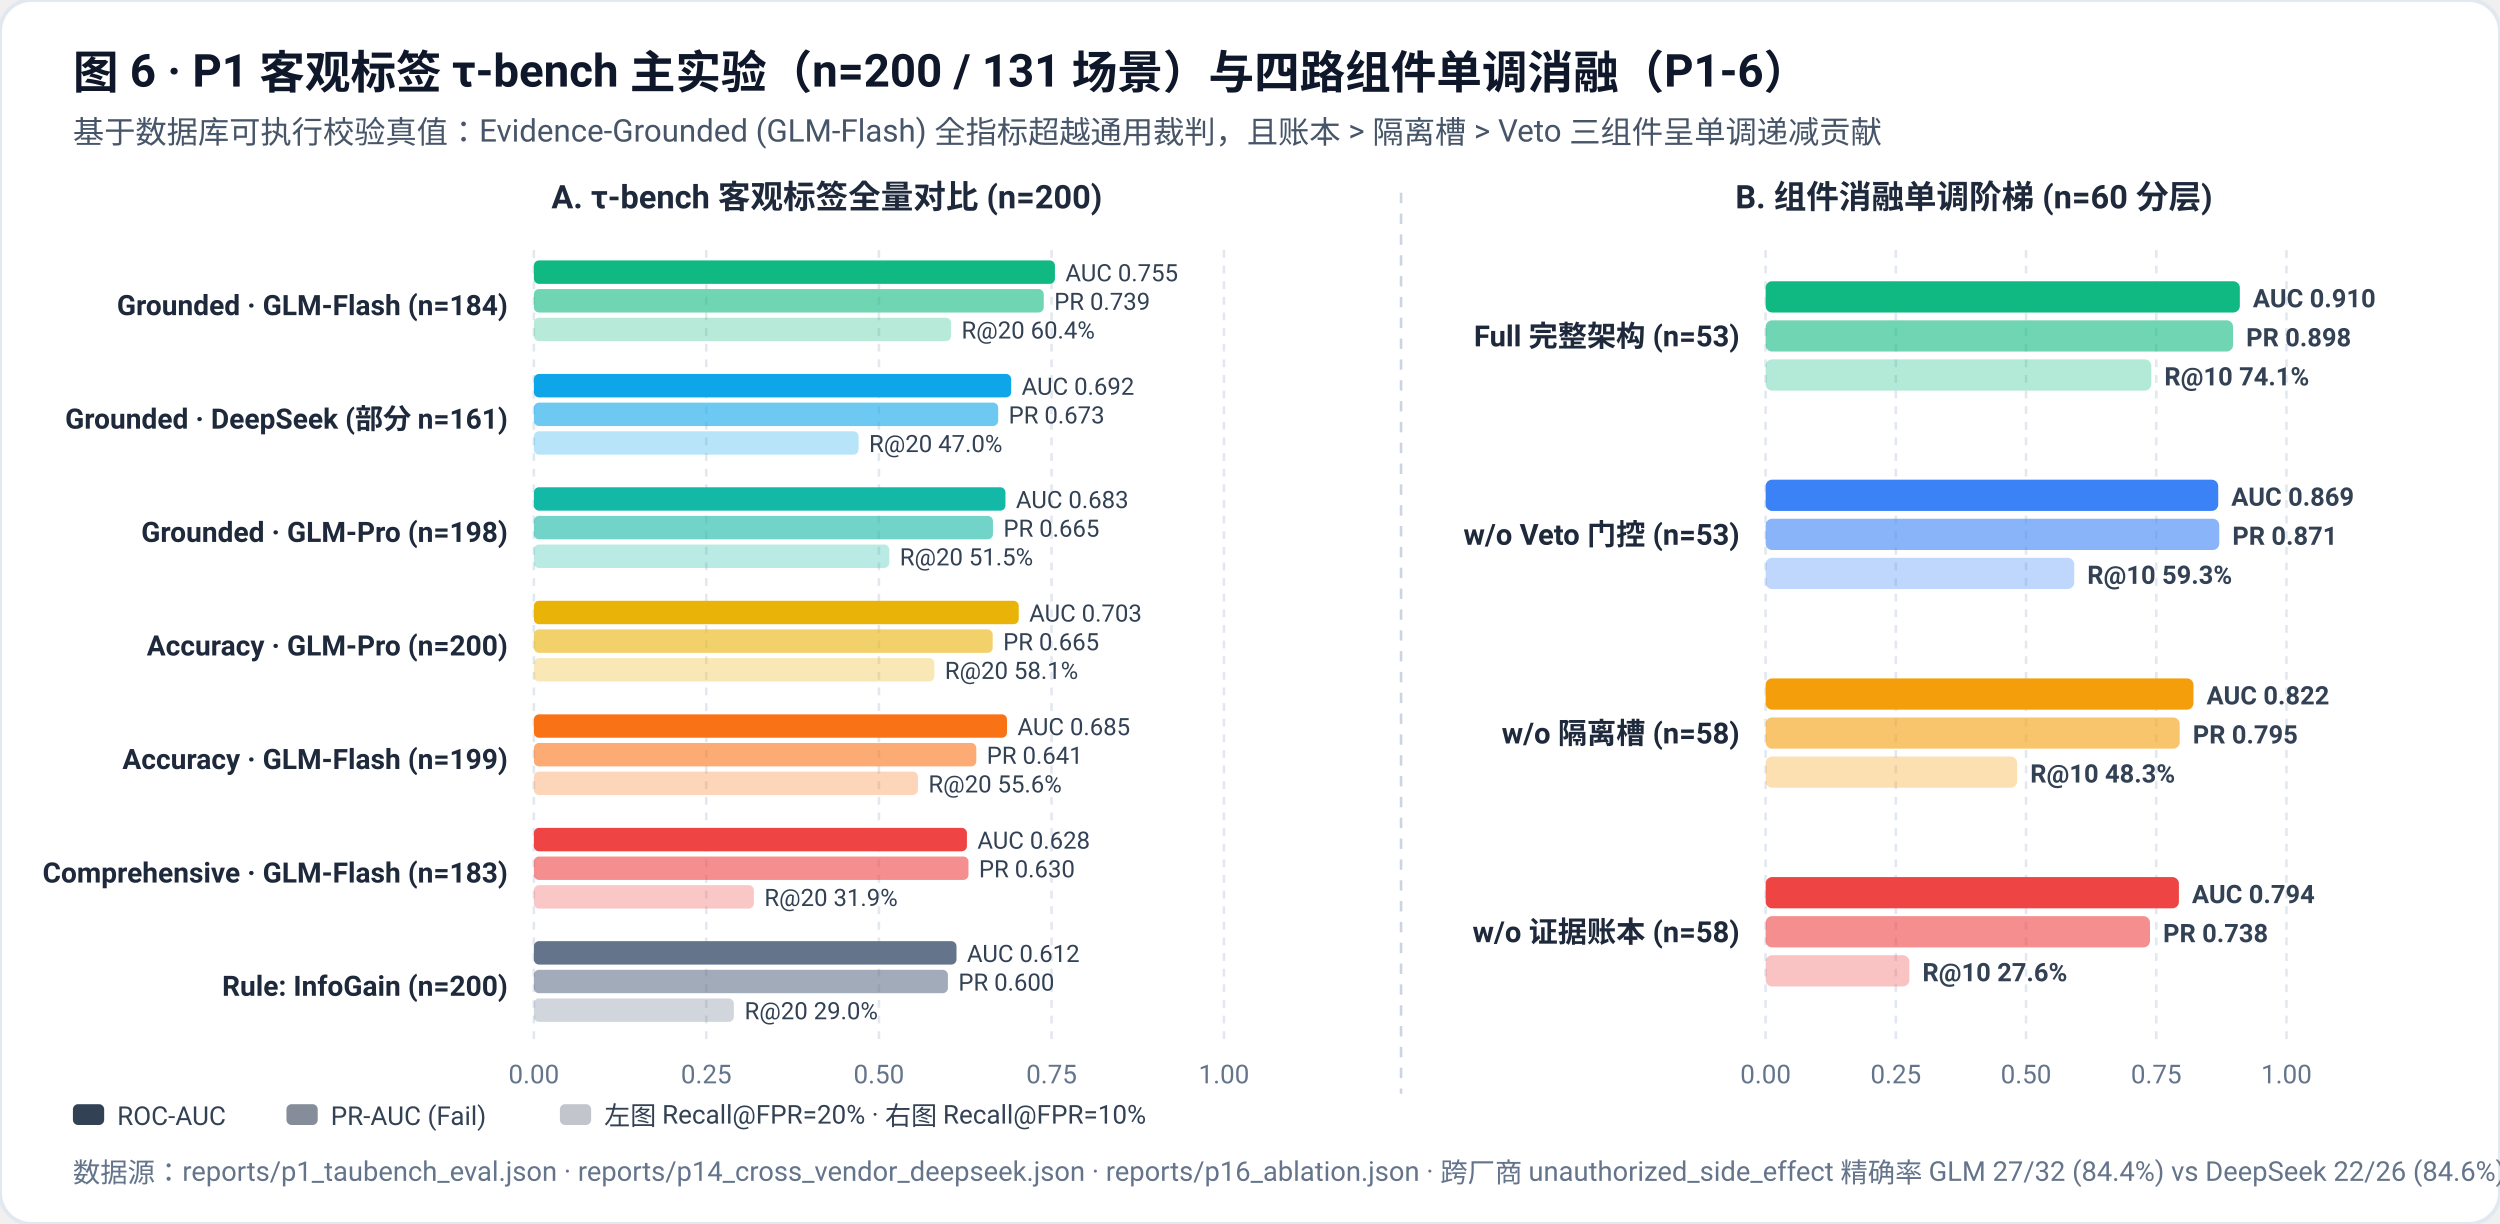
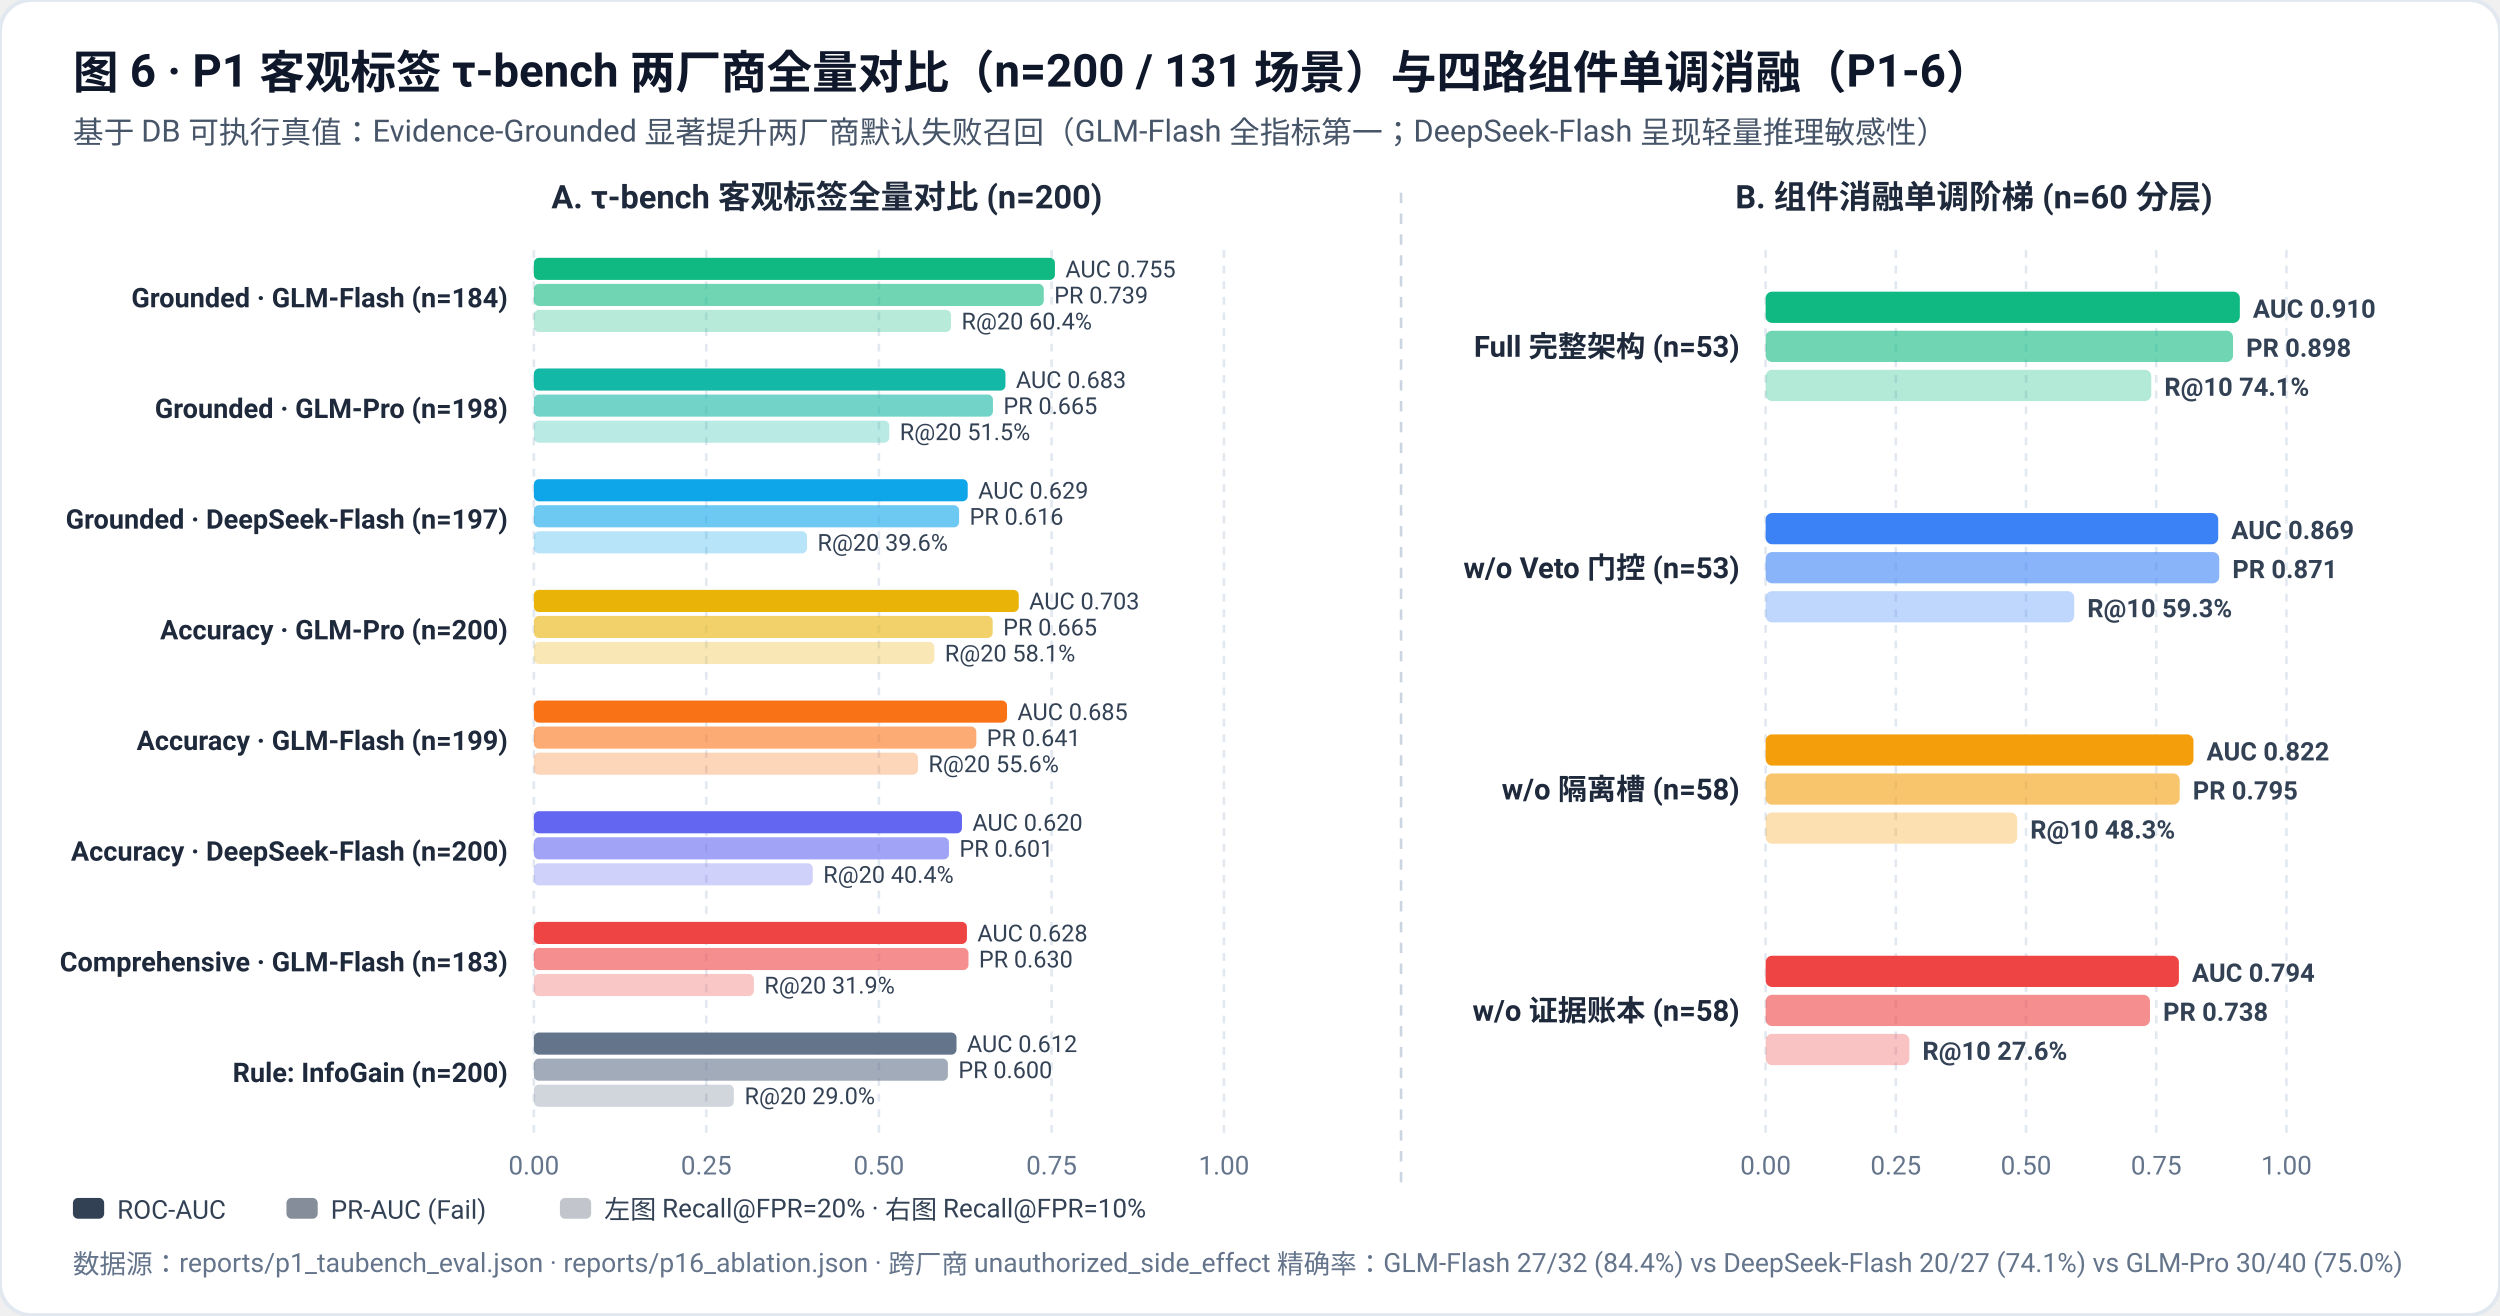
- <svg xmlns="http://www.w3.org/2000/svg" viewBox="0 0 960 470" width="960" height="470" font-family="-apple-system,BlinkMacSystemFont,Segoe UI,Roboto,Helvetica,Arial,sans-serif">
-   <rect width="960" height="470" rx="12" fill="#ffffff" stroke="#e2e8f0" stroke-width="1.5" />
-   <text x="28" y="34" font-size="17.5" font-weight="700" fill="#0f172a">图 6 · P1 客观标签 τ-bench 主实验（n=200 / 131 场景）与四路组件单调消融（P1-6）</text>
-   <text x="28" y="55" font-size="12" fill="#475569">基于数据库可执行校验真值：Evidence-Grounded (GLM-Flash) 全指标超越通用裁判，且账本 &gt; 隔离槽 &gt; Veto 三组件呈单调递减贡献</text>
+ <svg xmlns="http://www.w3.org/2000/svg" viewBox="0 0 960 505" width="960" height="505" font-family="-apple-system,BlinkMacSystemFont,Segoe UI,Roboto,Helvetica,Arial,sans-serif">
+   <rect width="960" height="505" rx="12" fill="#ffffff" stroke="#e2e8f0" stroke-width="1.5" />
+   <text x="28" y="34" font-size="17.5" font-weight="700" fill="#0f172a">图 6 · P1 客观标签 τ-bench 两厂商全量对比（n=200 / 131 场景）与四路组件单调消融（P1-6）</text>
+   <text x="28" y="55" font-size="11.8" fill="#475569">基于 DB 可执行真值：Evidence-Grounded 显著提升两厂商默认失败召回（GLM-Flash 全指标第一；DeepSeek-Flash 呈现轻量推理敏感性）</text>
  <text x="317.5" y="80" text-anchor="middle" font-size="12.5" font-weight="700" fill="#1e293b">A. τ-bench 客观标签全量对比 (n=200)</text>
-   <line x1="205.0" y1="96" x2="205.0" y2="401" stroke="#e2e8f0" stroke-dasharray="3,3" />
-   <text x="205.0" y="416" text-anchor="middle" font-size="10" fill="#64748b">0.00</text>
-   <line x1="271.2" y1="96" x2="271.2" y2="401" stroke="#e2e8f0" stroke-dasharray="3,3" />
-   <text x="271.2" y="416" text-anchor="middle" font-size="10" fill="#64748b">0.25</text>
-   <line x1="337.5" y1="96" x2="337.5" y2="401" stroke="#e2e8f0" stroke-dasharray="3,3" />
-   <text x="337.5" y="416" text-anchor="middle" font-size="10" fill="#64748b">0.50</text>
-   <line x1="403.8" y1="96" x2="403.8" y2="401" stroke="#e2e8f0" stroke-dasharray="3,3" />
-   <text x="403.8" y="416" text-anchor="middle" font-size="10" fill="#64748b">0.75</text>
-   <line x1="470.0" y1="96" x2="470.0" y2="401" stroke="#e2e8f0" stroke-dasharray="3,3" />
-   <text x="470.0" y="416" text-anchor="middle" font-size="10" fill="#64748b">1.00</text>
-   <text x="195" y="121.0" text-anchor="end" font-size="10.8" font-weight="600" fill="#1e293b">Grounded · GLM-Flash (n=184)</text>
-   <rect x="205" y="100.0" width="200.1" height="9" rx="2" fill="#10b981" fill-opacity="1.0" />
-   <text x="409.1" y="108.0" font-size="9.2" fill="#334155">AUC 0.755</text>
-   <rect x="205" y="111.0" width="195.8" height="9" rx="2" fill="#10b981" fill-opacity="0.60" />
-   <text x="404.8" y="119.0" font-size="9.2" fill="#334155">PR 0.739</text>
-   <rect x="205" y="122.0" width="160.2" height="9" rx="2" fill="#10b981" fill-opacity="0.30" />
-   <text x="369.2" y="130.0" font-size="9.2" fill="#334155">R@20 60.4%</text>
-   <text x="195" y="164.6" text-anchor="end" font-size="10.8" font-weight="600" fill="#1e293b">Grounded · DeepSeek (部分 n=161)</text>
-   <rect x="205" y="143.6" width="183.3" height="9" rx="2" fill="#0ea5e9" fill-opacity="1.0" />
-   <text x="392.3" y="151.6" font-size="9.2" fill="#334155">AUC 0.692</text>
-   <rect x="205" y="154.6" width="178.3" height="9" rx="2" fill="#0ea5e9" fill-opacity="0.60" />
-   <text x="387.3" y="162.6" font-size="9.2" fill="#334155">PR 0.673</text>
-   <rect x="205" y="165.6" width="124.7" height="9" rx="2" fill="#0ea5e9" fill-opacity="0.30" />
-   <text x="333.7" y="173.6" font-size="9.2" fill="#334155">R@20 47.0%</text>
-   <text x="195" y="208.1" text-anchor="end" font-size="10.8" font-weight="600" fill="#1e293b">Grounded · GLM-Pro (n=198)</text>
-   <rect x="205" y="187.1" width="181.1" height="9" rx="2" fill="#14b8a6" fill-opacity="1.0" />
-   <text x="390.1" y="195.1" font-size="9.2" fill="#334155">AUC 0.683</text>
-   <rect x="205" y="198.1" width="176.3" height="9" rx="2" fill="#14b8a6" fill-opacity="0.60" />
-   <text x="385.3" y="206.1" font-size="9.2" fill="#334155">PR 0.665</text>
-   <rect x="205" y="209.1" width="136.5" height="9" rx="2" fill="#14b8a6" fill-opacity="0.30" />
-   <text x="345.5" y="217.1" font-size="9.2" fill="#334155">R@20 51.5%</text>
-   <text x="195" y="251.7" text-anchor="end" font-size="10.8" font-weight="600" fill="#1e293b">Accuracy · GLM-Pro (n=200)</text>
-   <rect x="205" y="230.7" width="186.2" height="9" rx="2" fill="#eab308" fill-opacity="1.0" />
-   <text x="395.2" y="238.7" font-size="9.2" fill="#334155">AUC 0.703</text>
-   <rect x="205" y="241.7" width="176.2" height="9" rx="2" fill="#eab308" fill-opacity="0.60" />
-   <text x="385.2" y="249.7" font-size="9.2" fill="#334155">PR 0.665</text>
-   <rect x="205" y="252.7" width="153.8" height="9" rx="2" fill="#eab308" fill-opacity="0.30" />
-   <text x="362.8" y="260.7" font-size="9.2" fill="#334155">R@20 58.1%</text>
-   <text x="195" y="295.3" text-anchor="end" font-size="10.8" font-weight="600" fill="#1e293b">Accuracy · GLM-Flash (n=199)</text>
-   <rect x="205" y="274.3" width="181.7" height="9" rx="2" fill="#f97316" fill-opacity="1.0" />
-   <text x="390.7" y="282.3" font-size="9.2" fill="#334155">AUC 0.685</text>
-   <rect x="205" y="285.3" width="169.9" height="9" rx="2" fill="#f97316" fill-opacity="0.60" />
-   <text x="378.9" y="293.3" font-size="9.2" fill="#334155">PR 0.641</text>
-   <rect x="205" y="296.3" width="147.5" height="9" rx="2" fill="#f97316" fill-opacity="0.30" />
-   <text x="356.5" y="304.3" font-size="9.2" fill="#334155">R@20 55.6%</text>
-   <text x="195" y="338.9" text-anchor="end" font-size="10.8" font-weight="600" fill="#1e293b">Comprehensive · GLM-Flash (n=183)</text>
-   <rect x="205" y="317.9" width="166.3" height="9" rx="2" fill="#ef4444" fill-opacity="1.0" />
-   <text x="375.3" y="325.9" font-size="9.2" fill="#334155">AUC 0.628</text>
-   <rect x="205" y="328.9" width="166.9" height="9" rx="2" fill="#ef4444" fill-opacity="0.60" />
-   <text x="375.9" y="336.9" font-size="9.2" fill="#334155">PR 0.630</text>
-   <rect x="205" y="339.9" width="84.5" height="9" rx="2" fill="#ef4444" fill-opacity="0.30" />
-   <text x="293.5" y="347.9" font-size="9.2" fill="#334155">R@20 31.9%</text>
-   <text x="195" y="382.4" text-anchor="end" font-size="10.8" font-weight="600" fill="#1e293b">Rule: InfoGain (n=200)</text>
-   <rect x="205" y="361.4" width="162.3" height="9" rx="2" fill="#64748b" fill-opacity="1.0" />
-   <text x="371.3" y="369.4" font-size="9.2" fill="#334155">AUC 0.612</text>
-   <rect x="205" y="372.4" width="159.0" height="9" rx="2" fill="#64748b" fill-opacity="0.60" />
-   <text x="368.0" y="380.4" font-size="9.2" fill="#334155">PR 0.600</text>
-   <rect x="205" y="383.4" width="76.8" height="9" rx="2" fill="#64748b" fill-opacity="0.30" />
-   <text x="285.9" y="391.4" font-size="9.2" fill="#334155">R@20 29.0%</text>
-   <line x1="538" y1="74" x2="538" y2="420" stroke="#cbd5e1" stroke-dasharray="4,4" />
+   <line x1="205.0" y1="96" x2="205.0" y2="436" stroke="#e2e8f0" stroke-dasharray="3,3" />
+   <text x="205.0" y="451" text-anchor="middle" font-size="10" fill="#64748b">0.00</text>
+   <line x1="271.2" y1="96" x2="271.2" y2="436" stroke="#e2e8f0" stroke-dasharray="3,3" />
+   <text x="271.2" y="451" text-anchor="middle" font-size="10" fill="#64748b">0.25</text>
+   <line x1="337.5" y1="96" x2="337.5" y2="436" stroke="#e2e8f0" stroke-dasharray="3,3" />
+   <text x="337.5" y="451" text-anchor="middle" font-size="10" fill="#64748b">0.50</text>
+   <line x1="403.8" y1="96" x2="403.8" y2="436" stroke="#e2e8f0" stroke-dasharray="3,3" />
+   <text x="403.8" y="451" text-anchor="middle" font-size="10" fill="#64748b">0.75</text>
+   <line x1="470.0" y1="96" x2="470.0" y2="436" stroke="#e2e8f0" stroke-dasharray="3,3" />
+   <text x="470.0" y="451" text-anchor="middle" font-size="10" fill="#64748b">1.00</text>
+   <text x="195" y="118.0" text-anchor="end" font-size="10.4" font-weight="600" fill="#1e293b">Grounded · GLM-Flash (n=184)</text>
+   <rect x="205" y="99.0" width="200.1" height="8.5" rx="2" fill="#10b981" fill-opacity="1.0" />
+   <text x="409.1" y="106.5" font-size="9" fill="#334155">AUC 0.755</text>
+   <rect x="205" y="109.0" width="195.8" height="8.5" rx="2" fill="#10b981" fill-opacity="0.60" />
+   <text x="404.8" y="116.5" font-size="9" fill="#334155">PR 0.739</text>
+   <rect x="205" y="119.0" width="160.2" height="8.5" rx="2" fill="#10b981" fill-opacity="0.30" />
+   <text x="369.2" y="126.5" font-size="9" fill="#334155">R@20 60.4%</text>
+   <text x="195" y="160.5" text-anchor="end" font-size="10.4" font-weight="600" fill="#1e293b">Grounded · GLM-Pro (n=198)</text>
+   <rect x="205" y="141.5" width="181.1" height="8.5" rx="2" fill="#14b8a6" fill-opacity="1.0" />
+   <text x="390.1" y="149.0" font-size="9" fill="#334155">AUC 0.683</text>
+   <rect x="205" y="151.5" width="176.3" height="8.5" rx="2" fill="#14b8a6" fill-opacity="0.60" />
+   <text x="385.3" y="159.0" font-size="9" fill="#334155">PR 0.665</text>
+   <rect x="205" y="161.5" width="136.5" height="8.5" rx="2" fill="#14b8a6" fill-opacity="0.30" />
+   <text x="345.5" y="169.0" font-size="9" fill="#334155">R@20 51.5%</text>
+   <text x="195" y="203.0" text-anchor="end" font-size="10.4" font-weight="600" fill="#1e293b">Grounded · DeepSeek-Flash (n=197)</text>
+   <rect x="205" y="184.0" width="166.6" height="8.5" rx="2" fill="#0ea5e9" fill-opacity="1.0" />
+   <text x="375.6" y="191.5" font-size="9" fill="#334155">AUC 0.629</text>
+   <rect x="205" y="194.0" width="163.3" height="8.5" rx="2" fill="#0ea5e9" fill-opacity="0.60" />
+   <text x="372.3" y="201.5" font-size="9" fill="#334155">PR 0.616</text>
+   <rect x="205" y="204.0" width="104.9" height="8.5" rx="2" fill="#0ea5e9" fill-opacity="0.30" />
+   <text x="313.9" y="211.5" font-size="9" fill="#334155">R@20 39.6%</text>
+   <text x="195" y="245.5" text-anchor="end" font-size="10.4" font-weight="600" fill="#1e293b">Accuracy · GLM-Pro (n=200)</text>
+   <rect x="205" y="226.5" width="186.2" height="8.5" rx="2" fill="#eab308" fill-opacity="1.0" />
+   <text x="395.2" y="234.0" font-size="9" fill="#334155">AUC 0.703</text>
+   <rect x="205" y="236.5" width="176.2" height="8.5" rx="2" fill="#eab308" fill-opacity="0.60" />
+   <text x="385.2" y="244.0" font-size="9" fill="#334155">PR 0.665</text>
+   <rect x="205" y="246.5" width="153.8" height="8.5" rx="2" fill="#eab308" fill-opacity="0.30" />
+   <text x="362.8" y="254.0" font-size="9" fill="#334155">R@20 58.1%</text>
+   <text x="195" y="288.0" text-anchor="end" font-size="10.4" font-weight="600" fill="#1e293b">Accuracy · GLM-Flash (n=199)</text>
+   <rect x="205" y="269.0" width="181.7" height="8.5" rx="2" fill="#f97316" fill-opacity="1.0" />
+   <text x="390.7" y="276.5" font-size="9" fill="#334155">AUC 0.685</text>
+   <rect x="205" y="279.0" width="169.9" height="8.5" rx="2" fill="#f97316" fill-opacity="0.60" />
+   <text x="378.9" y="286.5" font-size="9" fill="#334155">PR 0.641</text>
+   <rect x="205" y="289.0" width="147.5" height="8.5" rx="2" fill="#f97316" fill-opacity="0.30" />
+   <text x="356.5" y="296.5" font-size="9" fill="#334155">R@20 55.6%</text>
+   <text x="195" y="330.5" text-anchor="end" font-size="10.4" font-weight="600" fill="#1e293b">Accuracy · DeepSeek-Flash (n=200)</text>
+   <rect x="205" y="311.5" width="164.4" height="8.5" rx="2" fill="#6366f1" fill-opacity="1.0" />
+   <text x="373.4" y="319.0" font-size="9" fill="#334155">AUC 0.620</text>
+   <rect x="205" y="321.5" width="159.4" height="8.5" rx="2" fill="#6366f1" fill-opacity="0.60" />
+   <text x="368.4" y="329.0" font-size="9" fill="#334155">PR 0.601</text>
+   <rect x="205" y="331.5" width="107.1" height="8.5" rx="2" fill="#6366f1" fill-opacity="0.30" />
+   <text x="316.1" y="339.0" font-size="9" fill="#334155">R@20 40.4%</text>
+   <text x="195" y="373.0" text-anchor="end" font-size="10.4" font-weight="600" fill="#1e293b">Comprehensive · GLM-Flash (n=183)</text>
+   <rect x="205" y="354.0" width="166.3" height="8.5" rx="2" fill="#ef4444" fill-opacity="1.0" />
+   <text x="375.3" y="361.5" font-size="9" fill="#334155">AUC 0.628</text>
+   <rect x="205" y="364.0" width="166.9" height="8.5" rx="2" fill="#ef4444" fill-opacity="0.60" />
+   <text x="375.9" y="371.5" font-size="9" fill="#334155">PR 0.630</text>
+   <rect x="205" y="374.0" width="84.5" height="8.5" rx="2" fill="#ef4444" fill-opacity="0.30" />
+   <text x="293.5" y="381.5" font-size="9" fill="#334155">R@20 31.9%</text>
+   <text x="195" y="415.5" text-anchor="end" font-size="10.4" font-weight="600" fill="#1e293b">Rule: InfoGain (n=200)</text>
+   <rect x="205" y="396.5" width="162.3" height="8.5" rx="2" fill="#64748b" fill-opacity="1.0" />
+   <text x="371.3" y="404.0" font-size="9" fill="#334155">AUC 0.612</text>
+   <rect x="205" y="406.5" width="159.0" height="8.5" rx="2" fill="#64748b" fill-opacity="0.60" />
+   <text x="368.0" y="414.0" font-size="9" fill="#334155">PR 0.600</text>
+   <rect x="205" y="416.5" width="76.8" height="8.5" rx="2" fill="#64748b" fill-opacity="0.30" />
+   <text x="285.9" y="424.0" font-size="9" fill="#334155">R@20 29.0%</text>
+   <line x1="538" y1="74" x2="538" y2="455" stroke="#cbd5e1" stroke-dasharray="4,4" />
  <text x="758.0" y="80" text-anchor="middle" font-size="12.5" font-weight="700" fill="#1e293b">B. 组件消融单调阶梯 (n=60 分层)</text>
-   <line x1="678.0" y1="96" x2="678.0" y2="401" stroke="#e2e8f0" stroke-dasharray="3,3" />
-   <text x="678.0" y="416" text-anchor="middle" font-size="10" fill="#64748b">0.00</text>
-   <line x1="728.0" y1="96" x2="728.0" y2="401" stroke="#e2e8f0" stroke-dasharray="3,3" />
-   <text x="728.0" y="416" text-anchor="middle" font-size="10" fill="#64748b">0.25</text>
-   <line x1="778.0" y1="96" x2="778.0" y2="401" stroke="#e2e8f0" stroke-dasharray="3,3" />
-   <text x="778.0" y="416" text-anchor="middle" font-size="10" fill="#64748b">0.50</text>
-   <line x1="828.0" y1="96" x2="828.0" y2="401" stroke="#e2e8f0" stroke-dasharray="3,3" />
-   <text x="828.0" y="416" text-anchor="middle" font-size="10" fill="#64748b">0.75</text>
-   <line x1="878.0" y1="96" x2="878.0" y2="401" stroke="#e2e8f0" stroke-dasharray="3,3" />
-   <text x="878.0" y="416" text-anchor="middle" font-size="10" fill="#64748b">1.00</text>
-   <text x="668" y="133.0" text-anchor="end" font-size="11.2" font-weight="600" fill="#1e293b">Full 完整架构 (n=53)</text>
-   <rect x="678" y="108.0" width="182.1" height="12" rx="2.5" fill="#10b981" fill-opacity="1.0" />
-   <text x="865.1" y="118.0" font-size="9.8" font-weight="600" fill="#334155">AUC 0.910</text>
-   <rect x="678" y="123.0" width="179.5" height="12" rx="2.5" fill="#10b981" fill-opacity="0.60" />
-   <text x="862.5" y="133.0" font-size="9.8" font-weight="600" fill="#334155">PR 0.898</text>
-   <rect x="678" y="138.0" width="148.1" height="12" rx="2.5" fill="#10b981" fill-opacity="0.32" />
-   <text x="831.1" y="148.0" font-size="9.8" font-weight="600" fill="#334155">R@10 74.1%</text>
-   <text x="668" y="209.2" text-anchor="end" font-size="11.2" font-weight="600" fill="#1e293b">w/o Veto 门控 (n=53)</text>
-   <rect x="678" y="184.2" width="173.8" height="12" rx="2.5" fill="#3b82f6" fill-opacity="1.0" />
-   <text x="856.8" y="194.2" font-size="9.8" font-weight="600" fill="#334155">AUC 0.869</text>
-   <rect x="678" y="199.2" width="174.2" height="12" rx="2.5" fill="#3b82f6" fill-opacity="0.60" />
-   <text x="857.2" y="209.2" font-size="9.8" font-weight="600" fill="#334155">PR 0.871</text>
-   <rect x="678" y="214.2" width="118.5" height="12" rx="2.5" fill="#3b82f6" fill-opacity="0.32" />
-   <text x="801.5" y="224.2" font-size="9.8" font-weight="600" fill="#334155">R@10 59.3%</text>
-   <text x="668" y="285.5" text-anchor="end" font-size="11.2" font-weight="600" fill="#1e293b">w/o 隔离槽 (n=58)</text>
-   <rect x="678" y="260.5" width="164.3" height="12" rx="2.5" fill="#f59e0b" fill-opacity="1.0" />
-   <text x="847.3" y="270.5" font-size="9.8" font-weight="600" fill="#334155">AUC 0.822</text>
-   <rect x="678" y="275.5" width="159.0" height="12" rx="2.5" fill="#f59e0b" fill-opacity="0.60" />
-   <text x="842.0" y="285.5" font-size="9.8" font-weight="600" fill="#334155">PR 0.795</text>
-   <rect x="678" y="290.5" width="96.6" height="12" rx="2.5" fill="#f59e0b" fill-opacity="0.32" />
-   <text x="779.6" y="300.5" font-size="9.8" font-weight="600" fill="#334155">R@10 48.3%</text>
-   <text x="668" y="361.8" text-anchor="end" font-size="11.2" font-weight="600" fill="#1e293b">w/o 证据账本 (n=58)</text>
-   <rect x="678" y="336.8" width="158.7" height="12" rx="2.5" fill="#ef4444" fill-opacity="1.0" />
-   <text x="841.7" y="346.8" font-size="9.8" font-weight="600" fill="#334155">AUC 0.794</text>
-   <rect x="678" y="351.8" width="147.6" height="12" rx="2.5" fill="#ef4444" fill-opacity="0.60" />
-   <text x="830.6" y="361.8" font-size="9.8" font-weight="600" fill="#334155">PR 0.738</text>
-   <rect x="678" y="366.8" width="55.2" height="12" rx="2.5" fill="#ef4444" fill-opacity="0.32" />
-   <text x="738.2" y="376.8" font-size="9.8" font-weight="600" fill="#334155">R@10 27.6%</text>
-   <rect x="28" y="424" width="12" height="8" rx="2" fill="#334155" fill-opacity="1.0" />
-   <text x="45" y="432" font-size="10" fill="#334155">ROC-AUC</text>
-   <rect x="110" y="424" width="12" height="8" rx="2" fill="#334155" fill-opacity="0.60" />
-   <text x="127" y="432" font-size="10" fill="#334155">PR-AUC (Fail)</text>
-   <rect x="215" y="424" width="12" height="8" rx="2" fill="#334155" fill-opacity="0.30" />
-   <text x="232" y="432" font-size="10" fill="#334155">左图 Recall@FPR=20% · 右图 Recall@FPR=10%</text>
-   <text x="28" y="454" font-size="10.5" fill="#64748b">数据源：reports/p1_taubench_eval.json · reports/p14_cross_vendor_deepseek.json · reports/p16_ablation.json · 跨厂商 unauthorized_side_effect 精确率 GLM 27/32 (84.4%) vs DeepSeek 22/26 (84.6%)</text>
+   <line x1="678.0" y1="96" x2="678.0" y2="436" stroke="#e2e8f0" stroke-dasharray="3,3" />
+   <text x="678.0" y="451" text-anchor="middle" font-size="10" fill="#64748b">0.00</text>
+   <line x1="728.0" y1="96" x2="728.0" y2="436" stroke="#e2e8f0" stroke-dasharray="3,3" />
+   <text x="728.0" y="451" text-anchor="middle" font-size="10" fill="#64748b">0.25</text>
+   <line x1="778.0" y1="96" x2="778.0" y2="436" stroke="#e2e8f0" stroke-dasharray="3,3" />
+   <text x="778.0" y="451" text-anchor="middle" font-size="10" fill="#64748b">0.50</text>
+   <line x1="828.0" y1="96" x2="828.0" y2="436" stroke="#e2e8f0" stroke-dasharray="3,3" />
+   <text x="828.0" y="451" text-anchor="middle" font-size="10" fill="#64748b">0.75</text>
+   <line x1="878.0" y1="96" x2="878.0" y2="436" stroke="#e2e8f0" stroke-dasharray="3,3" />
+   <text x="878.0" y="451" text-anchor="middle" font-size="10" fill="#64748b">1.00</text>
+   <text x="668" y="137.0" text-anchor="end" font-size="11.2" font-weight="600" fill="#1e293b">Full 完整架构 (n=53)</text>
+   <rect x="678" y="112.0" width="182.1" height="12" rx="2.5" fill="#10b981" fill-opacity="1.0" />
+   <text x="865.1" y="122.0" font-size="9.8" font-weight="600" fill="#334155">AUC 0.910</text>
+   <rect x="678" y="127.0" width="179.5" height="12" rx="2.5" fill="#10b981" fill-opacity="0.60" />
+   <text x="862.5" y="137.0" font-size="9.8" font-weight="600" fill="#334155">PR 0.898</text>
+   <rect x="678" y="142.0" width="148.1" height="12" rx="2.5" fill="#10b981" fill-opacity="0.32" />
+   <text x="831.1" y="152.0" font-size="9.8" font-weight="600" fill="#334155">R@10 74.1%</text>
+   <text x="668" y="222.0" text-anchor="end" font-size="11.2" font-weight="600" fill="#1e293b">w/o Veto 门控 (n=53)</text>
+   <rect x="678" y="197.0" width="173.8" height="12" rx="2.5" fill="#3b82f6" fill-opacity="1.0" />
+   <text x="856.8" y="207.0" font-size="9.8" font-weight="600" fill="#334155">AUC 0.869</text>
+   <rect x="678" y="212.0" width="174.2" height="12" rx="2.5" fill="#3b82f6" fill-opacity="0.60" />
+   <text x="857.2" y="222.0" font-size="9.8" font-weight="600" fill="#334155">PR 0.871</text>
+   <rect x="678" y="227.0" width="118.5" height="12" rx="2.5" fill="#3b82f6" fill-opacity="0.32" />
+   <text x="801.5" y="237.0" font-size="9.8" font-weight="600" fill="#334155">R@10 59.3%</text>
+   <text x="668" y="307.0" text-anchor="end" font-size="11.2" font-weight="600" fill="#1e293b">w/o 隔离槽 (n=58)</text>
+   <rect x="678" y="282.0" width="164.3" height="12" rx="2.5" fill="#f59e0b" fill-opacity="1.0" />
+   <text x="847.3" y="292.0" font-size="9.8" font-weight="600" fill="#334155">AUC 0.822</text>
+   <rect x="678" y="297.0" width="159.0" height="12" rx="2.5" fill="#f59e0b" fill-opacity="0.60" />
+   <text x="842.0" y="307.0" font-size="9.8" font-weight="600" fill="#334155">PR 0.795</text>
+   <rect x="678" y="312.0" width="96.6" height="12" rx="2.5" fill="#f59e0b" fill-opacity="0.32" />
+   <text x="779.6" y="322.0" font-size="9.8" font-weight="600" fill="#334155">R@10 48.3%</text>
+   <text x="668" y="392.0" text-anchor="end" font-size="11.2" font-weight="600" fill="#1e293b">w/o 证据账本 (n=58)</text>
+   <rect x="678" y="367.0" width="158.7" height="12" rx="2.5" fill="#ef4444" fill-opacity="1.0" />
+   <text x="841.7" y="377.0" font-size="9.8" font-weight="600" fill="#334155">AUC 0.794</text>
+   <rect x="678" y="382.0" width="147.6" height="12" rx="2.5" fill="#ef4444" fill-opacity="0.60" />
+   <text x="830.6" y="392.0" font-size="9.8" font-weight="600" fill="#334155">PR 0.738</text>
+   <rect x="678" y="397.0" width="55.2" height="12" rx="2.5" fill="#ef4444" fill-opacity="0.32" />
+   <text x="738.2" y="407.0" font-size="9.8" font-weight="600" fill="#334155">R@10 27.6%</text>
+   <rect x="28" y="460" width="12" height="8" rx="2" fill="#334155" fill-opacity="1.0" />
+   <text x="45" y="468" font-size="10" fill="#334155">ROC-AUC</text>
+   <rect x="110" y="460" width="12" height="8" rx="2" fill="#334155" fill-opacity="0.60" />
+   <text x="127" y="468" font-size="10" fill="#334155">PR-AUC (Fail)</text>
+   <rect x="215" y="460" width="12" height="8" rx="2" fill="#334155" fill-opacity="0.30" />
+   <text x="232" y="468" font-size="10" fill="#334155">左图 Recall@FPR=20% · 右图 Recall@FPR=10%</text>
+   <text x="28" y="489" font-size="10.2" fill="#64748b">数据源：reports/p1_taubench_eval.json · reports/p16_ablation.json · 跨厂商 unauthorized_side_effect 精确率：GLM-Flash 27/32 (84.4%) vs DeepSeek-Flash 20/27 (74.1%) vs GLM-Pro 30/40 (75.0%)</text>
</svg>
